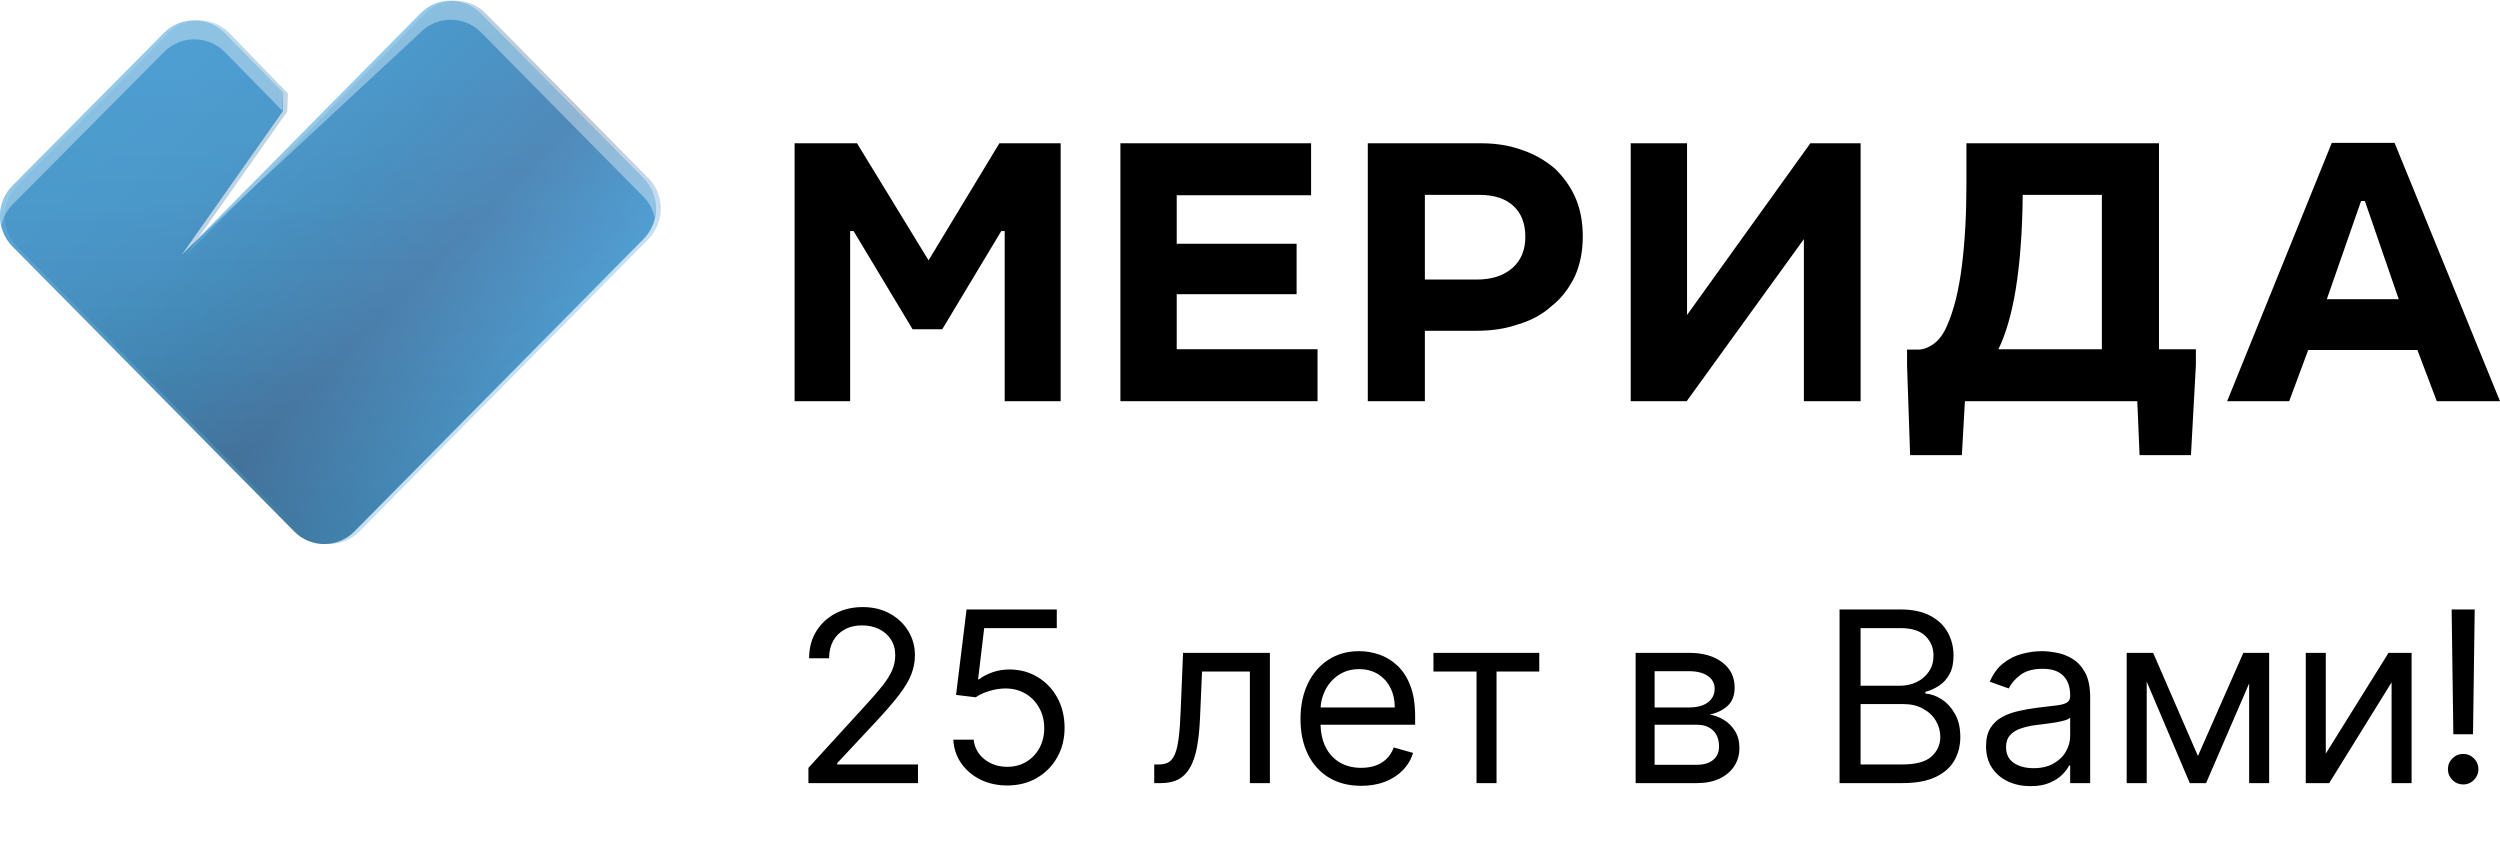
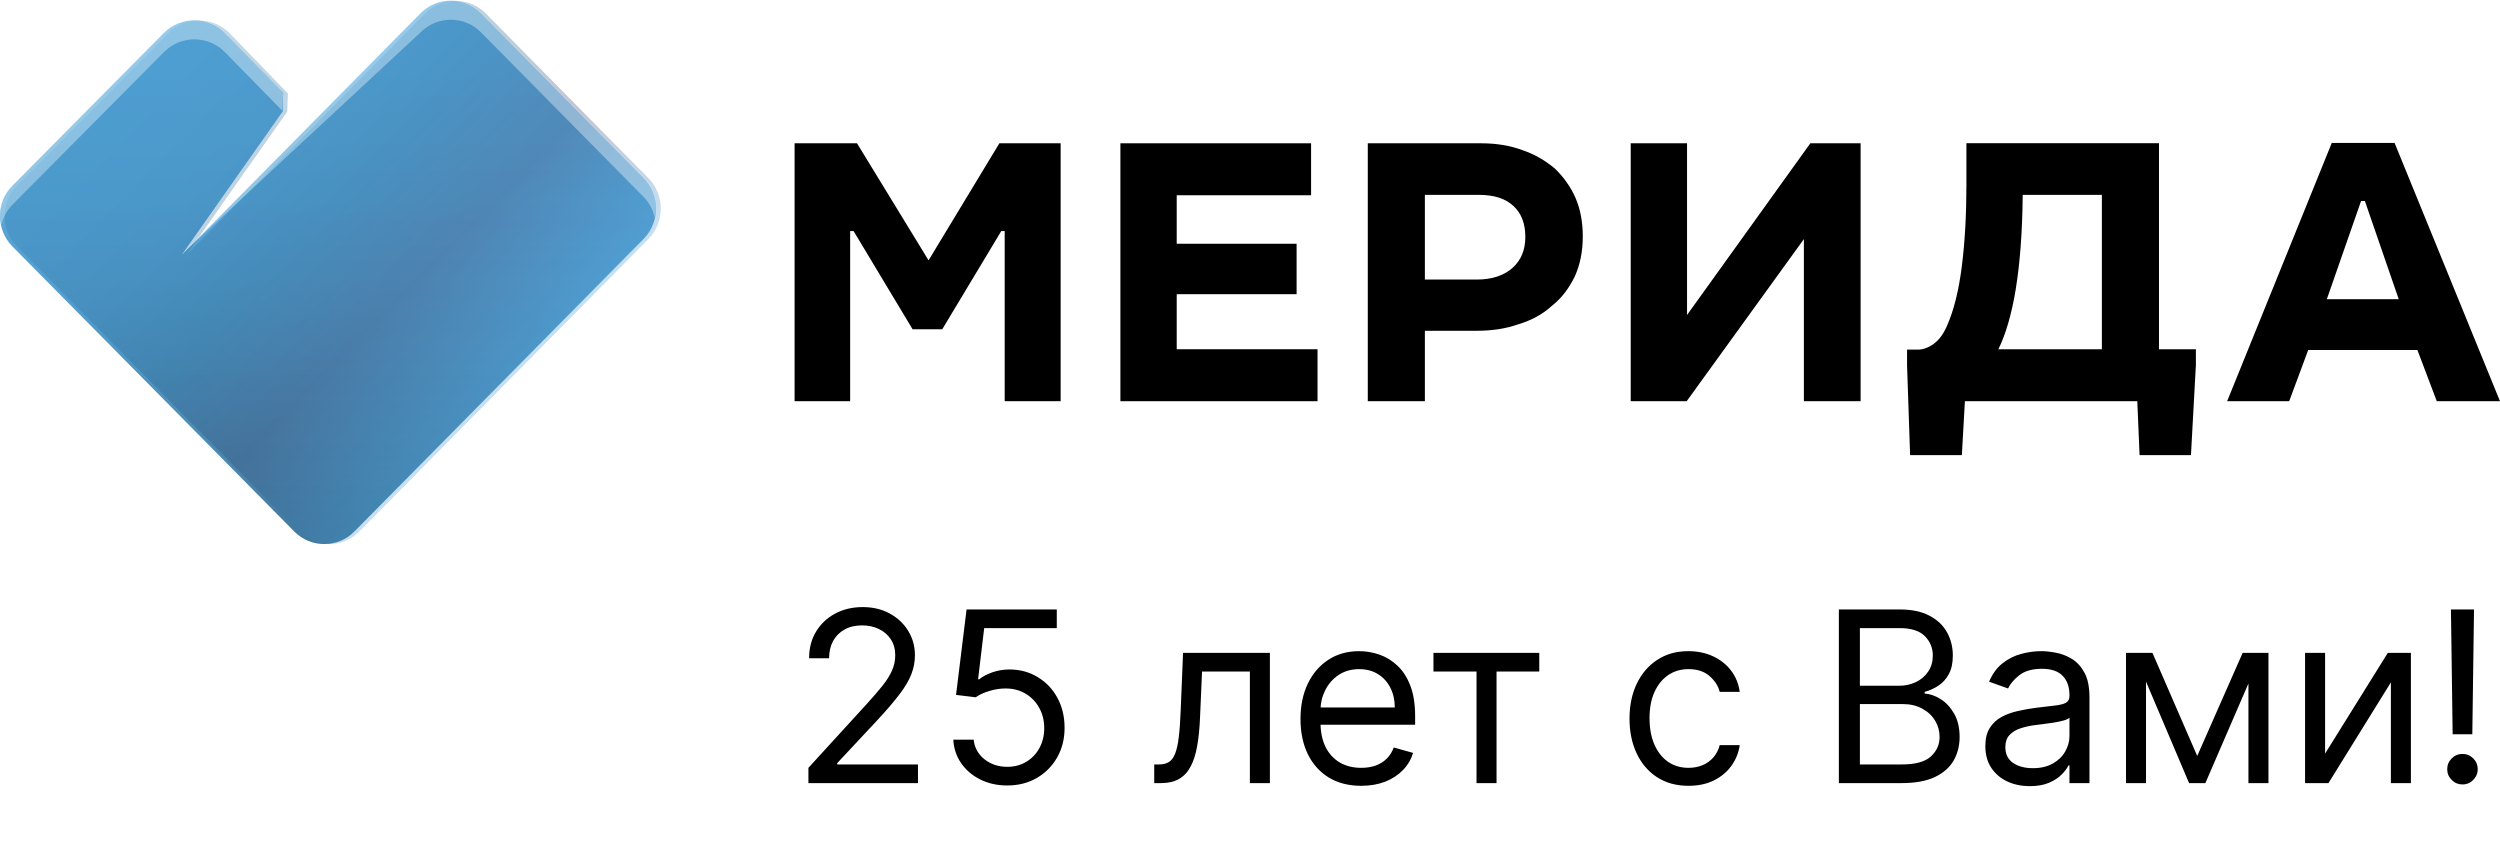
<svg xmlns="http://www.w3.org/2000/svg" width="136" height="46" viewBox="0 0 136 46" fill="none">
-   <path d="M50.514 14.161L54.366 7.794H57.699V21.827H54.655V12.57H54.469L51.259 17.911H49.644L46.435 12.57H46.248V21.827H43.226V7.794H46.621L50.513 14.161H50.514Z" fill="black" />
-   <path d="M71.321 10.621H64.013V13.26H70.535V16.004H64.013V18.998H71.674V21.825H60.95V7.794H71.323V10.621H71.321Z" fill="black" />
-   <path d="M82.831 8.17C83.515 8.402 84.094 8.756 84.591 9.176C85.067 9.637 85.441 10.161 85.709 10.768C85.978 11.396 86.103 12.088 86.103 12.863C86.103 13.68 85.959 14.391 85.669 15.04C85.359 15.668 84.964 16.214 84.427 16.632C83.93 17.093 83.309 17.428 82.606 17.638C81.901 17.888 81.136 17.994 80.328 17.994H77.513V21.827H74.408V7.794H80.578C81.406 7.794 82.151 7.92 82.835 8.172L82.831 8.17ZM80.327 15.208C81.155 15.208 81.797 14.998 82.273 14.58C82.749 14.161 82.978 13.595 82.978 12.884C82.978 12.172 82.77 11.627 82.357 11.229C81.922 10.81 81.301 10.6 80.452 10.6H77.513V15.208H80.328H80.327Z" fill="black" />
+   <path d="M50.514 14.162L54.366 7.795H57.699V21.827H54.655V12.57H54.469L51.259 17.911H49.644L46.435 12.57H46.248V21.827H43.226V7.795H46.621L50.513 14.162H50.514Z" fill="black" />
+   <path d="M71.321 10.622H64.013V13.26H70.535V16.004H64.013V18.999H71.674V21.826H60.95V7.795H71.323V10.622H71.321Z" fill="black" />
+   <path d="M82.831 8.171C83.515 8.402 84.094 8.757 84.591 9.176C85.067 9.637 85.441 10.161 85.709 10.768C85.978 11.396 86.103 12.088 86.103 12.863C86.103 13.68 85.959 14.391 85.669 15.04C85.359 15.669 84.964 16.214 84.427 16.632C83.93 17.093 83.309 17.428 82.606 17.638C81.901 17.889 81.136 17.994 80.328 17.994H77.513V21.827H74.408V7.795H80.578C81.406 7.795 82.151 7.92 82.835 8.172L82.831 8.171ZM80.327 15.208C81.155 15.208 81.797 14.998 82.273 14.58C82.749 14.162 82.978 13.595 82.978 12.884C82.978 12.173 82.77 11.627 82.357 11.229C81.922 10.81 81.301 10.601 80.452 10.601H77.513V15.208H80.328H80.327Z" fill="black" />
  <path d="M91.775 17.135L98.484 7.793H101.217V21.826H98.131V13.008L91.755 21.826H88.711V7.795H91.775V17.137V17.135Z" fill="black" />
-   <path d="M117.449 19H119.456V19.86L119.188 24.76H116.393L116.269 21.827H106.891L106.725 24.76H103.91L103.744 19.879V19.02H104.323C104.613 19.02 104.902 18.916 105.194 18.706C105.483 18.496 105.732 18.16 105.917 17.721C106.291 16.883 106.559 15.794 106.725 14.474C106.891 13.154 106.973 11.688 106.973 10.075V7.792H117.449V18.997V19ZM109.664 15.692C109.436 17.095 109.104 18.204 108.712 19H114.342V10.601H110.036C110.015 12.591 109.891 14.287 109.662 15.69L109.664 15.692Z" fill="black" />
-   <path d="M135.998 21.827H132.562L131.507 19.041H125.566L124.531 21.827H121.156L126.849 7.773H130.265L136 21.827H135.998ZM130.491 16.277L128.65 10.936H128.442L126.579 16.277H130.491Z" fill="black" />
+   <path d="M117.449 19H119.456V19.86L119.188 24.76H116.393L116.269 21.827H106.891L106.725 24.76H103.91L103.744 19.879V19.02H104.323C104.613 19.02 104.902 18.916 105.194 18.706C105.483 18.496 105.732 18.16 105.917 17.721C106.291 16.883 106.559 15.794 106.725 14.474C106.891 13.154 106.973 11.688 106.973 10.075V7.791H117.449V18.997V19ZM109.664 15.691C109.436 17.094 109.104 18.204 108.712 19H114.342V10.601H110.036C110.015 12.591 109.891 14.287 109.662 15.69L109.664 15.691Z" fill="black" />
+   <path d="M135.998 21.827H132.562L131.507 19.041H125.566L124.531 21.827H121.156L126.849 7.774H130.265L136 21.827H135.998ZM130.491 16.277L128.65 10.936H128.442L126.579 16.277H130.491Z" fill="black" />
  <path d="M35.011 9.676L26.164 0.721C25.261 -0.192 23.78 -0.192 22.88 0.721L9.881 13.872L15.39 6.045L15.4 5.041L12.223 1.783C11.316 0.879 9.832 0.879 8.925 1.783L0.68 10.098C-0.227 11.001 -0.227 12.493 0.68 13.411L16.002 28.905C16.904 29.825 18.381 29.825 19.283 28.905L35.01 12.999C35.911 12.09 35.911 10.589 35.01 9.678L35.011 9.676Z" fill="#5DACE0" />
-   <path opacity="0.3" d="M35.011 9.676L26.164 0.721C25.261 -0.192 23.78 -0.192 22.88 0.721L9.881 13.872L15.39 6.045L15.4 5.041L12.223 1.783C11.316 0.879 9.832 0.879 8.925 1.783L0.68 10.098C-0.227 11.001 -0.227 12.493 0.68 13.411L16.002 28.905C16.904 29.825 18.381 29.825 19.283 28.905L35.01 12.999C35.911 12.09 35.911 10.589 35.01 9.678L35.011 9.676Z" fill="url(#paint0_linear_2737_4392)" style="mix-blend-mode:multiply" />
-   <path opacity="0.3" d="M35.271 9.689L26.421 0.728C25.517 -0.182 24.036 -0.182 23.133 0.728L10.132 13.882L15.624 6.076L15.662 5.083L12.474 1.792C11.567 0.887 10.082 0.887 9.175 1.792L0.941 10.099C0.026 11.012 0.026 12.509 0.941 13.421L16.253 28.915C17.162 29.828 18.642 29.828 19.547 28.915L35.272 13.009C36.173 12.09 36.173 10.604 35.272 9.689H35.271Z" fill="url(#paint1_linear_2737_4392)" />
+   <path opacity="0.3" d="M35.011 9.676L26.164 0.721C25.261 -0.192 23.78 -0.192 22.88 0.721L9.881 13.872L15.39 6.045L15.4 5.041L12.223 1.783C11.316 0.879 9.832 0.879 8.925 1.783L0.68 10.098C-0.227 11.001 -0.227 12.493 0.68 13.411L16.002 28.905C16.904 29.825 18.381 29.825 19.283 28.905L35.01 12.999C35.911 12.09 35.911 10.589 35.01 9.678L35.011 9.676Z" fill="url(#paint0_linear_687_40642)" style="mix-blend-mode:multiply" />
+   <path opacity="0.3" d="M35.271 9.689L26.421 0.728C25.517 -0.182 24.036 -0.182 23.133 0.728L10.132 13.882L15.624 6.076L15.662 5.083L12.474 1.792C11.567 0.887 10.082 0.887 9.175 1.792L0.941 10.099C0.026 11.012 0.026 12.51 0.941 13.421L16.253 28.915C17.162 29.828 18.642 29.828 19.547 28.915L35.272 13.009C36.173 12.09 36.173 10.604 35.272 9.689H35.271Z" fill="url(#paint1_linear_687_40642)" />
  <g style="mix-blend-mode:screen">
-     <path opacity="0.4" d="M22.881 1.758C23.78 0.847 25.262 0.847 26.164 1.758L35.012 10.713C35.33 11.035 35.522 11.421 35.62 11.836C35.795 11.076 35.602 10.233 35.012 9.639L26.164 0.687C25.262 -0.229 23.78 -0.229 22.881 0.687L9.881 13.836L22.881 1.758Z" fill="url(#paint2_linear_2737_4392)" />
-     <path opacity="0.4" d="M8.925 2.826C9.832 1.916 11.315 1.91 12.223 2.826L15.364 6.03L15.4 5.041L12.223 1.752C11.315 0.835 9.832 0.835 8.925 1.752L0.68 10.06C0.09 10.649 -0.111 11.484 0.066 12.251C0.164 11.844 0.364 11.452 0.68 11.133L8.925 2.826Z" fill="url(#paint3_linear_2737_4392)" />
+     <path opacity="0.4" d="M22.881 1.758C23.78 0.847 25.262 0.847 26.164 1.758L35.012 10.713C35.33 11.035 35.522 11.421 35.62 11.836C35.795 11.076 35.602 10.233 35.012 9.639L26.164 0.687C25.262 -0.229 23.78 -0.229 22.881 0.687L9.881 13.836L22.881 1.758Z" fill="url(#paint2_linear_687_40642)" />
+     <path opacity="0.4" d="M8.925 2.826C9.832 1.916 11.315 1.91 12.223 2.826L15.364 6.03L15.4 5.041L12.223 1.752C11.315 0.835 9.832 0.835 8.925 1.752L0.68 10.06C0.09 10.649 -0.111 11.484 0.066 12.251C0.164 11.844 0.364 11.452 0.68 11.133L8.925 2.826Z" fill="url(#paint3_linear_687_40642)" />
  </g>
-   <path d="M43.978 42.601V41.77L47.096 38.357C47.462 37.957 47.763 37.61 48 37.314C48.237 37.016 48.412 36.736 48.526 36.475C48.643 36.21 48.701 35.934 48.701 35.645C48.701 35.312 48.621 35.025 48.462 34.782C48.305 34.539 48.089 34.352 47.816 34.219C47.542 34.087 47.234 34.021 46.893 34.021C46.53 34.021 46.214 34.096 45.943 34.247C45.675 34.395 45.468 34.602 45.32 34.87C45.176 35.137 45.103 35.451 45.103 35.811H44.015C44.015 35.257 44.142 34.771 44.398 34.353C44.653 33.935 45 33.609 45.44 33.375C45.883 33.141 46.38 33.025 46.93 33.025C47.484 33.025 47.974 33.141 48.401 33.375C48.829 33.609 49.164 33.924 49.407 34.321C49.65 34.717 49.772 35.159 49.772 35.645C49.772 35.992 49.709 36.332 49.582 36.664C49.459 36.993 49.244 37.361 48.937 37.766C48.632 38.169 48.209 38.661 47.668 39.242L45.546 41.512V41.586H49.938V42.601H43.978ZM54.795 42.73C54.254 42.73 53.766 42.622 53.333 42.407C52.899 42.192 52.551 41.896 52.29 41.521C52.029 41.146 51.886 40.719 51.861 40.239H52.968C53.011 40.666 53.205 41.02 53.549 41.3C53.897 41.577 54.312 41.715 54.795 41.715C55.182 41.715 55.527 41.624 55.828 41.443C56.133 41.261 56.371 41.012 56.543 40.696C56.718 40.376 56.806 40.014 56.806 39.611C56.806 39.2 56.715 38.832 56.534 38.509C56.355 38.183 56.109 37.926 55.796 37.739C55.482 37.551 55.124 37.456 54.721 37.453C54.432 37.45 54.135 37.494 53.831 37.587C53.526 37.676 53.276 37.791 53.079 37.932L52.009 37.803L52.581 33.154H57.489V34.169H53.54L53.208 36.955H53.263C53.457 36.801 53.7 36.673 53.992 36.572C54.284 36.47 54.589 36.419 54.906 36.419C55.484 36.419 55.999 36.558 56.451 36.835C56.906 37.108 57.263 37.483 57.521 37.96C57.782 38.437 57.913 38.981 57.913 39.593C57.913 40.196 57.778 40.734 57.507 41.208C57.239 41.678 56.87 42.05 56.4 42.324C55.929 42.594 55.395 42.73 54.795 42.73ZM62.79 42.601V41.586H63.048C63.26 41.586 63.437 41.544 63.579 41.461C63.72 41.375 63.834 41.226 63.92 41.014C64.009 40.798 64.077 40.5 64.123 40.119C64.172 39.734 64.207 39.246 64.229 38.652L64.358 35.515H69.082V42.601H67.993V36.53H65.391L65.281 39.058C65.256 39.639 65.204 40.151 65.124 40.594C65.047 41.034 64.929 41.403 64.769 41.701C64.612 41.999 64.403 42.224 64.141 42.375C63.88 42.525 63.553 42.601 63.159 42.601H62.79ZM74.05 42.748C73.367 42.748 72.778 42.597 72.283 42.296C71.791 41.992 71.411 41.567 71.144 41.023C70.879 40.476 70.747 39.839 70.747 39.113C70.747 38.388 70.879 37.748 71.144 37.194C71.411 36.638 71.783 36.204 72.26 35.894C72.74 35.58 73.299 35.423 73.939 35.423C74.308 35.423 74.672 35.485 75.032 35.608C75.392 35.731 75.719 35.931 76.015 36.207C76.31 36.481 76.545 36.844 76.72 37.296C76.896 37.748 76.983 38.305 76.983 38.966V39.427H71.522V38.486H75.876C75.876 38.086 75.796 37.73 75.636 37.416C75.48 37.102 75.255 36.855 74.963 36.673C74.674 36.492 74.332 36.401 73.939 36.401C73.505 36.401 73.13 36.509 72.813 36.724C72.5 36.936 72.258 37.213 72.089 37.554C71.92 37.896 71.835 38.261 71.835 38.652V39.279C71.835 39.815 71.928 40.268 72.112 40.64C72.3 41.009 72.56 41.291 72.892 41.484C73.224 41.675 73.61 41.77 74.05 41.77C74.335 41.77 74.594 41.73 74.825 41.65C75.058 41.567 75.26 41.444 75.429 41.281C75.598 41.115 75.729 40.909 75.821 40.663L76.873 40.958C76.762 41.315 76.576 41.629 76.314 41.899C76.053 42.167 75.73 42.376 75.346 42.527C74.961 42.674 74.529 42.748 74.05 42.748ZM77.98 36.53V35.515H83.736V36.53H81.412V42.601H80.323V36.53H77.98ZM88.978 42.601V35.515H91.874C92.637 35.515 93.243 35.688 93.692 36.032C94.141 36.377 94.365 36.832 94.365 37.397C94.365 37.828 94.238 38.162 93.982 38.398C93.727 38.632 93.4 38.791 93 38.873C93.261 38.91 93.515 39.003 93.761 39.15C94.01 39.298 94.216 39.501 94.379 39.759C94.542 40.014 94.624 40.328 94.624 40.7C94.624 41.063 94.531 41.387 94.347 41.673C94.162 41.959 93.898 42.185 93.553 42.352C93.209 42.518 92.797 42.601 92.317 42.601H88.978ZM90.011 41.604H92.317C92.692 41.604 92.986 41.515 93.198 41.337C93.41 41.158 93.516 40.915 93.516 40.608C93.516 40.242 93.41 39.954 93.198 39.745C92.986 39.533 92.692 39.427 92.317 39.427H90.011V41.604ZM90.011 38.486H91.874C92.166 38.486 92.417 38.446 92.626 38.366C92.835 38.283 92.995 38.166 93.106 38.016C93.22 37.862 93.277 37.68 93.277 37.471C93.277 37.173 93.152 36.939 92.903 36.77C92.654 36.598 92.311 36.512 91.874 36.512H90.011V38.486ZM100.072 42.601V33.154H103.375C104.033 33.154 104.576 33.267 105.003 33.495C105.431 33.719 105.749 34.022 105.958 34.404C106.167 34.782 106.272 35.202 106.272 35.663C106.272 36.069 106.2 36.404 106.055 36.669C105.914 36.933 105.726 37.142 105.492 37.296C105.262 37.45 105.011 37.563 104.74 37.637V37.73C105.03 37.748 105.32 37.849 105.612 38.034C105.904 38.218 106.149 38.483 106.346 38.827C106.543 39.172 106.641 39.593 106.641 40.091C106.641 40.565 106.533 40.991 106.318 41.369C106.103 41.747 105.763 42.047 105.299 42.269C104.834 42.49 104.23 42.601 103.486 42.601H100.072ZM101.216 41.586H103.486C104.233 41.586 104.764 41.441 105.077 41.152C105.394 40.86 105.552 40.506 105.552 40.091C105.552 39.771 105.471 39.476 105.308 39.206C105.145 38.932 104.913 38.714 104.611 38.551C104.31 38.385 103.953 38.301 103.541 38.301H101.216V41.586ZM101.216 37.305H103.338C103.683 37.305 103.993 37.237 104.27 37.102C104.55 36.967 104.771 36.776 104.934 36.53C105.1 36.284 105.183 35.995 105.183 35.663C105.183 35.248 105.039 34.896 104.75 34.607C104.461 34.315 104.002 34.169 103.375 34.169H101.216V37.305ZM110.458 42.767C110.009 42.767 109.602 42.682 109.236 42.513C108.87 42.341 108.579 42.093 108.364 41.77C108.149 41.444 108.041 41.051 108.041 40.589C108.041 40.184 108.121 39.855 108.281 39.602C108.441 39.347 108.654 39.147 108.922 39.003C109.189 38.858 109.485 38.751 109.808 38.68C110.134 38.606 110.461 38.547 110.79 38.505C111.221 38.449 111.57 38.408 111.837 38.38C112.108 38.349 112.305 38.298 112.428 38.228C112.554 38.157 112.617 38.034 112.617 37.859V37.822C112.617 37.367 112.492 37.013 112.243 36.761C111.997 36.509 111.623 36.383 111.122 36.383C110.602 36.383 110.195 36.496 109.9 36.724C109.605 36.952 109.397 37.194 109.277 37.453L108.244 37.084C108.428 36.653 108.674 36.318 108.982 36.078C109.292 35.835 109.631 35.666 109.997 35.571C110.366 35.472 110.729 35.423 111.085 35.423C111.313 35.423 111.574 35.451 111.869 35.506C112.168 35.559 112.455 35.668 112.732 35.834C113.012 36 113.244 36.25 113.429 36.586C113.613 36.921 113.705 37.37 113.705 37.932V42.601H112.617V41.641H112.561C112.488 41.795 112.365 41.959 112.192 42.135C112.02 42.31 111.791 42.459 111.505 42.582C111.219 42.705 110.87 42.767 110.458 42.767ZM110.624 41.789C111.055 41.789 111.417 41.704 111.713 41.535C112.011 41.366 112.235 41.148 112.386 40.88C112.54 40.612 112.617 40.331 112.617 40.036V39.039C112.571 39.095 112.469 39.146 112.312 39.192C112.159 39.235 111.98 39.273 111.777 39.307C111.577 39.338 111.382 39.365 111.191 39.39C111.004 39.412 110.852 39.43 110.735 39.446C110.452 39.482 110.187 39.542 109.941 39.625C109.698 39.705 109.502 39.827 109.351 39.99C109.203 40.15 109.129 40.368 109.129 40.645C109.129 41.023 109.269 41.309 109.549 41.503C109.832 41.693 110.19 41.789 110.624 41.789ZM119.567 41.124L122.039 35.515H123.073L120.01 42.601H119.124L116.117 35.515H117.131L119.567 41.124ZM116.781 35.515V42.601H115.692V35.515H116.781ZM122.353 42.601V35.515H123.442V42.601H122.353ZM126.523 40.995L129.936 35.515H131.191V42.601H130.102V37.121L126.708 42.601H125.434V35.515H126.523V40.995ZM134.624 33.154L134.532 39.944H133.462L133.369 33.154H134.624ZM133.997 42.674C133.769 42.674 133.574 42.593 133.411 42.43C133.248 42.267 133.167 42.072 133.167 41.844C133.167 41.617 133.248 41.421 133.411 41.258C133.574 41.095 133.769 41.014 133.997 41.014C134.224 41.014 134.42 41.095 134.583 41.258C134.746 41.421 134.827 41.617 134.827 41.844C134.827 41.995 134.789 42.133 134.712 42.259C134.638 42.385 134.538 42.487 134.412 42.564C134.289 42.638 134.151 42.674 133.997 42.674Z" fill="black" />
+   <path d="M43.978 42.601V41.77L47.096 38.357C47.462 37.957 47.763 37.61 48 37.314C48.237 37.016 48.412 36.736 48.526 36.475C48.643 36.21 48.701 35.934 48.701 35.645C48.701 35.312 48.621 35.025 48.462 34.782C48.305 34.539 48.089 34.352 47.816 34.219C47.542 34.087 47.234 34.021 46.893 34.021C46.53 34.021 46.214 34.096 45.943 34.247C45.675 34.395 45.468 34.602 45.32 34.87C45.176 35.137 45.103 35.451 45.103 35.811H44.015C44.015 35.257 44.142 34.771 44.398 34.353C44.653 33.935 45 33.609 45.44 33.375C45.883 33.141 46.38 33.025 46.93 33.025C47.484 33.025 47.974 33.141 48.401 33.375C48.829 33.609 49.164 33.924 49.407 34.321C49.65 34.717 49.772 35.159 49.772 35.645C49.772 35.992 49.709 36.332 49.582 36.664C49.459 36.993 49.244 37.361 48.937 37.766C48.632 38.169 48.209 38.661 47.668 39.242L45.546 41.512V41.586H49.938V42.601H43.978ZM54.795 42.73C54.254 42.73 53.766 42.622 53.333 42.407C52.899 42.192 52.551 41.896 52.29 41.521C52.029 41.146 51.886 40.719 51.861 40.239H52.968C53.011 40.666 53.205 41.02 53.549 41.3C53.897 41.577 54.312 41.715 54.795 41.715C55.182 41.715 55.527 41.624 55.828 41.443C56.133 41.261 56.371 41.012 56.543 40.696C56.718 40.376 56.806 40.014 56.806 39.611C56.806 39.2 56.715 38.832 56.534 38.509C56.355 38.183 56.109 37.926 55.796 37.739C55.482 37.551 55.124 37.456 54.721 37.453C54.432 37.45 54.135 37.494 53.831 37.587C53.526 37.676 53.276 37.791 53.079 37.932L52.009 37.803L52.581 33.154H57.489V34.169H53.54L53.208 36.955H53.263C53.457 36.801 53.7 36.673 53.992 36.572C54.284 36.47 54.589 36.419 54.906 36.419C55.484 36.419 55.999 36.558 56.451 36.835C56.906 37.108 57.263 37.483 57.521 37.96C57.782 38.437 57.913 38.981 57.913 39.593C57.913 40.196 57.778 40.734 57.507 41.208C57.239 41.678 56.87 42.05 56.4 42.324C55.929 42.594 55.395 42.73 54.795 42.73ZM62.79 42.601V41.586H63.048C63.26 41.586 63.437 41.544 63.579 41.461C63.72 41.375 63.834 41.226 63.92 41.014C64.009 40.798 64.077 40.5 64.123 40.119C64.172 39.734 64.207 39.246 64.229 38.652L64.358 35.515H69.082V42.601H67.993V36.53H65.391L65.281 39.058C65.256 39.639 65.204 40.151 65.124 40.594C65.047 41.034 64.929 41.403 64.769 41.701C64.612 41.999 64.403 42.224 64.141 42.375C63.88 42.525 63.553 42.601 63.159 42.601H62.79ZM74.05 42.748C73.367 42.748 72.778 42.597 72.283 42.296C71.791 41.992 71.411 41.567 71.144 41.023C70.879 40.476 70.747 39.839 70.747 39.113C70.747 38.388 70.879 37.748 71.144 37.194C71.411 36.638 71.783 36.204 72.26 35.894C72.74 35.58 73.299 35.423 73.939 35.423C74.308 35.423 74.672 35.485 75.032 35.608C75.392 35.731 75.719 35.931 76.015 36.207C76.31 36.481 76.545 36.844 76.72 37.296C76.896 37.748 76.983 38.305 76.983 38.966V39.427H71.522V38.486H75.876C75.876 38.086 75.796 37.73 75.636 37.416C75.48 37.102 75.255 36.855 74.963 36.673C74.674 36.492 74.332 36.401 73.939 36.401C73.505 36.401 73.13 36.509 72.813 36.724C72.5 36.936 72.258 37.213 72.089 37.554C71.92 37.896 71.835 38.261 71.835 38.652V39.279C71.835 39.815 71.928 40.268 72.112 40.64C72.3 41.009 72.56 41.291 72.892 41.484C73.224 41.675 73.61 41.77 74.05 41.77C74.335 41.77 74.594 41.73 74.825 41.65C75.058 41.567 75.26 41.444 75.429 41.281C75.598 41.115 75.729 40.909 75.821 40.663L76.873 40.958C76.762 41.315 76.576 41.629 76.314 41.899C76.053 42.167 75.73 42.376 75.346 42.527C74.961 42.674 74.529 42.748 74.05 42.748ZM77.98 36.53V35.515H83.736V36.53H81.412V42.601H80.323V36.53H77.98ZM91.856 42.748C91.192 42.748 90.62 42.591 90.14 42.278C89.66 41.964 89.291 41.532 89.033 40.981C88.775 40.431 88.645 39.802 88.645 39.095C88.645 38.375 88.778 37.74 89.042 37.19C89.31 36.636 89.682 36.204 90.158 35.894C90.638 35.58 91.198 35.423 91.838 35.423C92.336 35.423 92.785 35.515 93.184 35.7C93.584 35.884 93.912 36.143 94.167 36.475C94.422 36.807 94.581 37.194 94.642 37.637H93.553C93.47 37.314 93.286 37.028 93 36.779C92.717 36.527 92.336 36.401 91.856 36.401C91.431 36.401 91.059 36.512 90.74 36.733C90.423 36.952 90.175 37.261 89.997 37.66C89.822 38.057 89.734 38.523 89.734 39.058C89.734 39.605 89.82 40.082 89.992 40.488C90.168 40.894 90.414 41.209 90.73 41.434C91.05 41.658 91.425 41.77 91.856 41.77C92.139 41.77 92.396 41.721 92.626 41.623C92.857 41.524 93.052 41.383 93.212 41.198C93.372 41.014 93.486 40.792 93.553 40.534H94.642C94.581 40.952 94.428 41.329 94.185 41.664C93.945 41.996 93.627 42.261 93.231 42.458C92.837 42.651 92.379 42.748 91.856 42.748ZM100.034 42.601V33.154H103.337C103.995 33.154 104.538 33.267 104.965 33.495C105.393 33.719 105.711 34.022 105.92 34.404C106.129 34.782 106.234 35.202 106.234 35.663C106.234 36.069 106.162 36.404 106.017 36.669C105.876 36.933 105.688 37.142 105.454 37.296C105.224 37.45 104.973 37.563 104.702 37.637V37.73C104.991 37.748 105.282 37.849 105.574 38.034C105.866 38.218 106.111 38.483 106.308 38.827C106.504 39.172 106.603 39.593 106.603 40.091C106.603 40.565 106.495 40.991 106.28 41.369C106.065 41.747 105.725 42.047 105.261 42.269C104.796 42.49 104.192 42.601 103.448 42.601H100.034ZM101.178 41.586H103.448C104.195 41.586 104.725 41.441 105.039 41.152C105.356 40.86 105.514 40.506 105.514 40.091C105.514 39.771 105.433 39.476 105.27 39.206C105.107 38.932 104.875 38.714 104.573 38.551C104.272 38.385 103.915 38.301 103.503 38.301H101.178V41.586ZM101.178 37.305H103.3C103.645 37.305 103.955 37.237 104.232 37.102C104.512 36.967 104.733 36.776 104.896 36.53C105.062 36.284 105.145 35.995 105.145 35.663C105.145 35.248 105.001 34.896 104.712 34.607C104.423 34.315 103.964 34.169 103.337 34.169H101.178V37.305ZM110.42 42.767C109.971 42.767 109.563 42.682 109.198 42.513C108.832 42.341 108.541 42.093 108.326 41.77C108.11 41.444 108.003 41.051 108.003 40.589C108.003 40.184 108.083 39.855 108.243 39.602C108.403 39.347 108.616 39.147 108.884 39.003C109.151 38.858 109.447 38.751 109.77 38.68C110.095 38.606 110.423 38.547 110.752 38.505C111.183 38.449 111.532 38.408 111.799 38.38C112.07 38.349 112.267 38.298 112.39 38.228C112.516 38.157 112.579 38.034 112.579 37.859V37.822C112.579 37.367 112.454 37.013 112.205 36.761C111.959 36.509 111.585 36.383 111.084 36.383C110.564 36.383 110.157 36.496 109.862 36.724C109.567 36.952 109.359 37.194 109.239 37.453L108.206 37.084C108.39 36.653 108.636 36.318 108.944 36.078C109.254 35.835 109.593 35.666 109.959 35.571C110.328 35.472 110.691 35.423 111.047 35.423C111.275 35.423 111.536 35.451 111.831 35.506C112.13 35.559 112.417 35.668 112.694 35.834C112.974 36 113.206 36.25 113.391 36.586C113.575 36.921 113.667 37.37 113.667 37.932V42.601H112.579V41.641H112.523C112.45 41.795 112.327 41.959 112.154 42.135C111.982 42.31 111.753 42.459 111.467 42.582C111.181 42.705 110.832 42.767 110.42 42.767ZM110.586 41.789C111.016 41.789 111.379 41.704 111.675 41.535C111.973 41.366 112.197 41.148 112.348 40.88C112.502 40.612 112.579 40.331 112.579 40.036V39.039C112.533 39.095 112.431 39.146 112.274 39.192C112.12 39.235 111.942 39.273 111.739 39.307C111.539 39.338 111.344 39.365 111.153 39.39C110.966 39.412 110.814 39.43 110.697 39.446C110.414 39.482 110.149 39.542 109.903 39.625C109.66 39.705 109.464 39.827 109.313 39.99C109.165 40.15 109.091 40.368 109.091 40.645C109.091 41.023 109.231 41.309 109.511 41.503C109.794 41.693 110.152 41.789 110.586 41.789ZM119.529 41.124L122.001 35.515H123.035L119.972 42.601H119.086L116.079 35.515H117.093L119.529 41.124ZM116.743 35.515V42.601H115.654V35.515H116.743ZM122.315 42.601V35.515H123.404V42.601H122.315ZM126.485 40.995L129.898 35.515H131.153V42.601H130.064V37.121L126.669 42.601H125.396V35.515H126.485V40.995ZM134.586 33.154L134.494 39.944H133.424L133.331 33.154H134.586ZM133.959 42.674C133.731 42.674 133.536 42.593 133.373 42.43C133.21 42.267 133.128 42.072 133.128 41.844C133.128 41.617 133.21 41.421 133.373 41.258C133.536 41.095 133.731 41.014 133.959 41.014C134.186 41.014 134.382 41.095 134.545 41.258C134.708 41.421 134.789 41.617 134.789 41.844C134.789 41.995 134.751 42.133 134.674 42.259C134.6 42.385 134.5 42.487 134.374 42.564C134.251 42.638 134.113 42.674 133.959 42.674Z" fill="black" />
  <defs>
-     <linearGradient id="paint0_linear_2737_4392" x1="17.843" y1="29.594" x2="17.843" y2="0.036" gradientUnits="userSpaceOnUse">
+     <linearGradient id="paint0_linear_687_40642" x1="17.843" y1="29.594" x2="17.843" y2="0.036" gradientUnits="userSpaceOnUse">
      <stop />
      <stop offset="0.12" stop-color="#3B3B3B" />
      <stop offset="0.25" stop-color="#6E6E6E" />
      <stop offset="0.37" stop-color="#9A9A9A" />
      <stop offset="0.5" stop-color="#BFBFBF" />
      <stop offset="0.62" stop-color="#DBDBDB" />
      <stop offset="0.75" stop-color="#EFEFEF" />
      <stop offset="0.87" stop-color="#FBFBFB" />
      <stop offset="1" stop-color="white" />
    </linearGradient>
-     <linearGradient id="paint1_linear_2737_4392" x1="8.805" y1="2.142" x2="27.624" y2="20.744" gradientUnits="userSpaceOnUse">
+     <linearGradient id="paint1_linear_687_40642" x1="8.805" y1="2.142" x2="27.624" y2="20.744" gradientUnits="userSpaceOnUse">
      <stop stop-color="#2C7DB0" />
      <stop offset="0.15" stop-color="#2A79AC" />
      <stop offset="0.31" stop-color="#276FA0" />
      <stop offset="0.46" stop-color="#215F8C" />
      <stop offset="0.48" stop-color="#205C88" />
      <stop offset="0.7" stop-color="#35406A" />
      <stop offset="0.72" stop-color="#373E68" />
      <stop offset="0.86" stop-color="#3B699C" />
      <stop offset="1" stop-color="#4195D1" />
    </linearGradient>
-     <linearGradient id="paint2_linear_2737_4392" x1="9.881" y1="6.917" x2="35.681" y2="6.917" gradientUnits="userSpaceOnUse">
+     <linearGradient id="paint2_linear_687_40642" x1="9.881" y1="6.917" x2="35.681" y2="6.917" gradientUnits="userSpaceOnUse">
      <stop stop-color="#D8E4F5" />
      <stop offset="0.4" stop-color="#DBE6F5" />
      <stop offset="0.8" stop-color="#E7EEF5" />
      <stop offset="1" stop-color="#F1F4F6" />
    </linearGradient>
-     <linearGradient id="paint3_linear_2737_4392" x1="0.003" y1="6.659" x2="15.4" y2="6.659" gradientUnits="userSpaceOnUse">
+     <linearGradient id="paint3_linear_687_40642" x1="0.003" y1="6.659" x2="15.4" y2="6.659" gradientUnits="userSpaceOnUse">
      <stop stop-color="#D8E4F5" />
      <stop offset="0.4" stop-color="#DBE6F5" />
      <stop offset="0.8" stop-color="#E7EEF5" />
      <stop offset="1" stop-color="#F1F4F6" />
    </linearGradient>
  </defs>
</svg>
